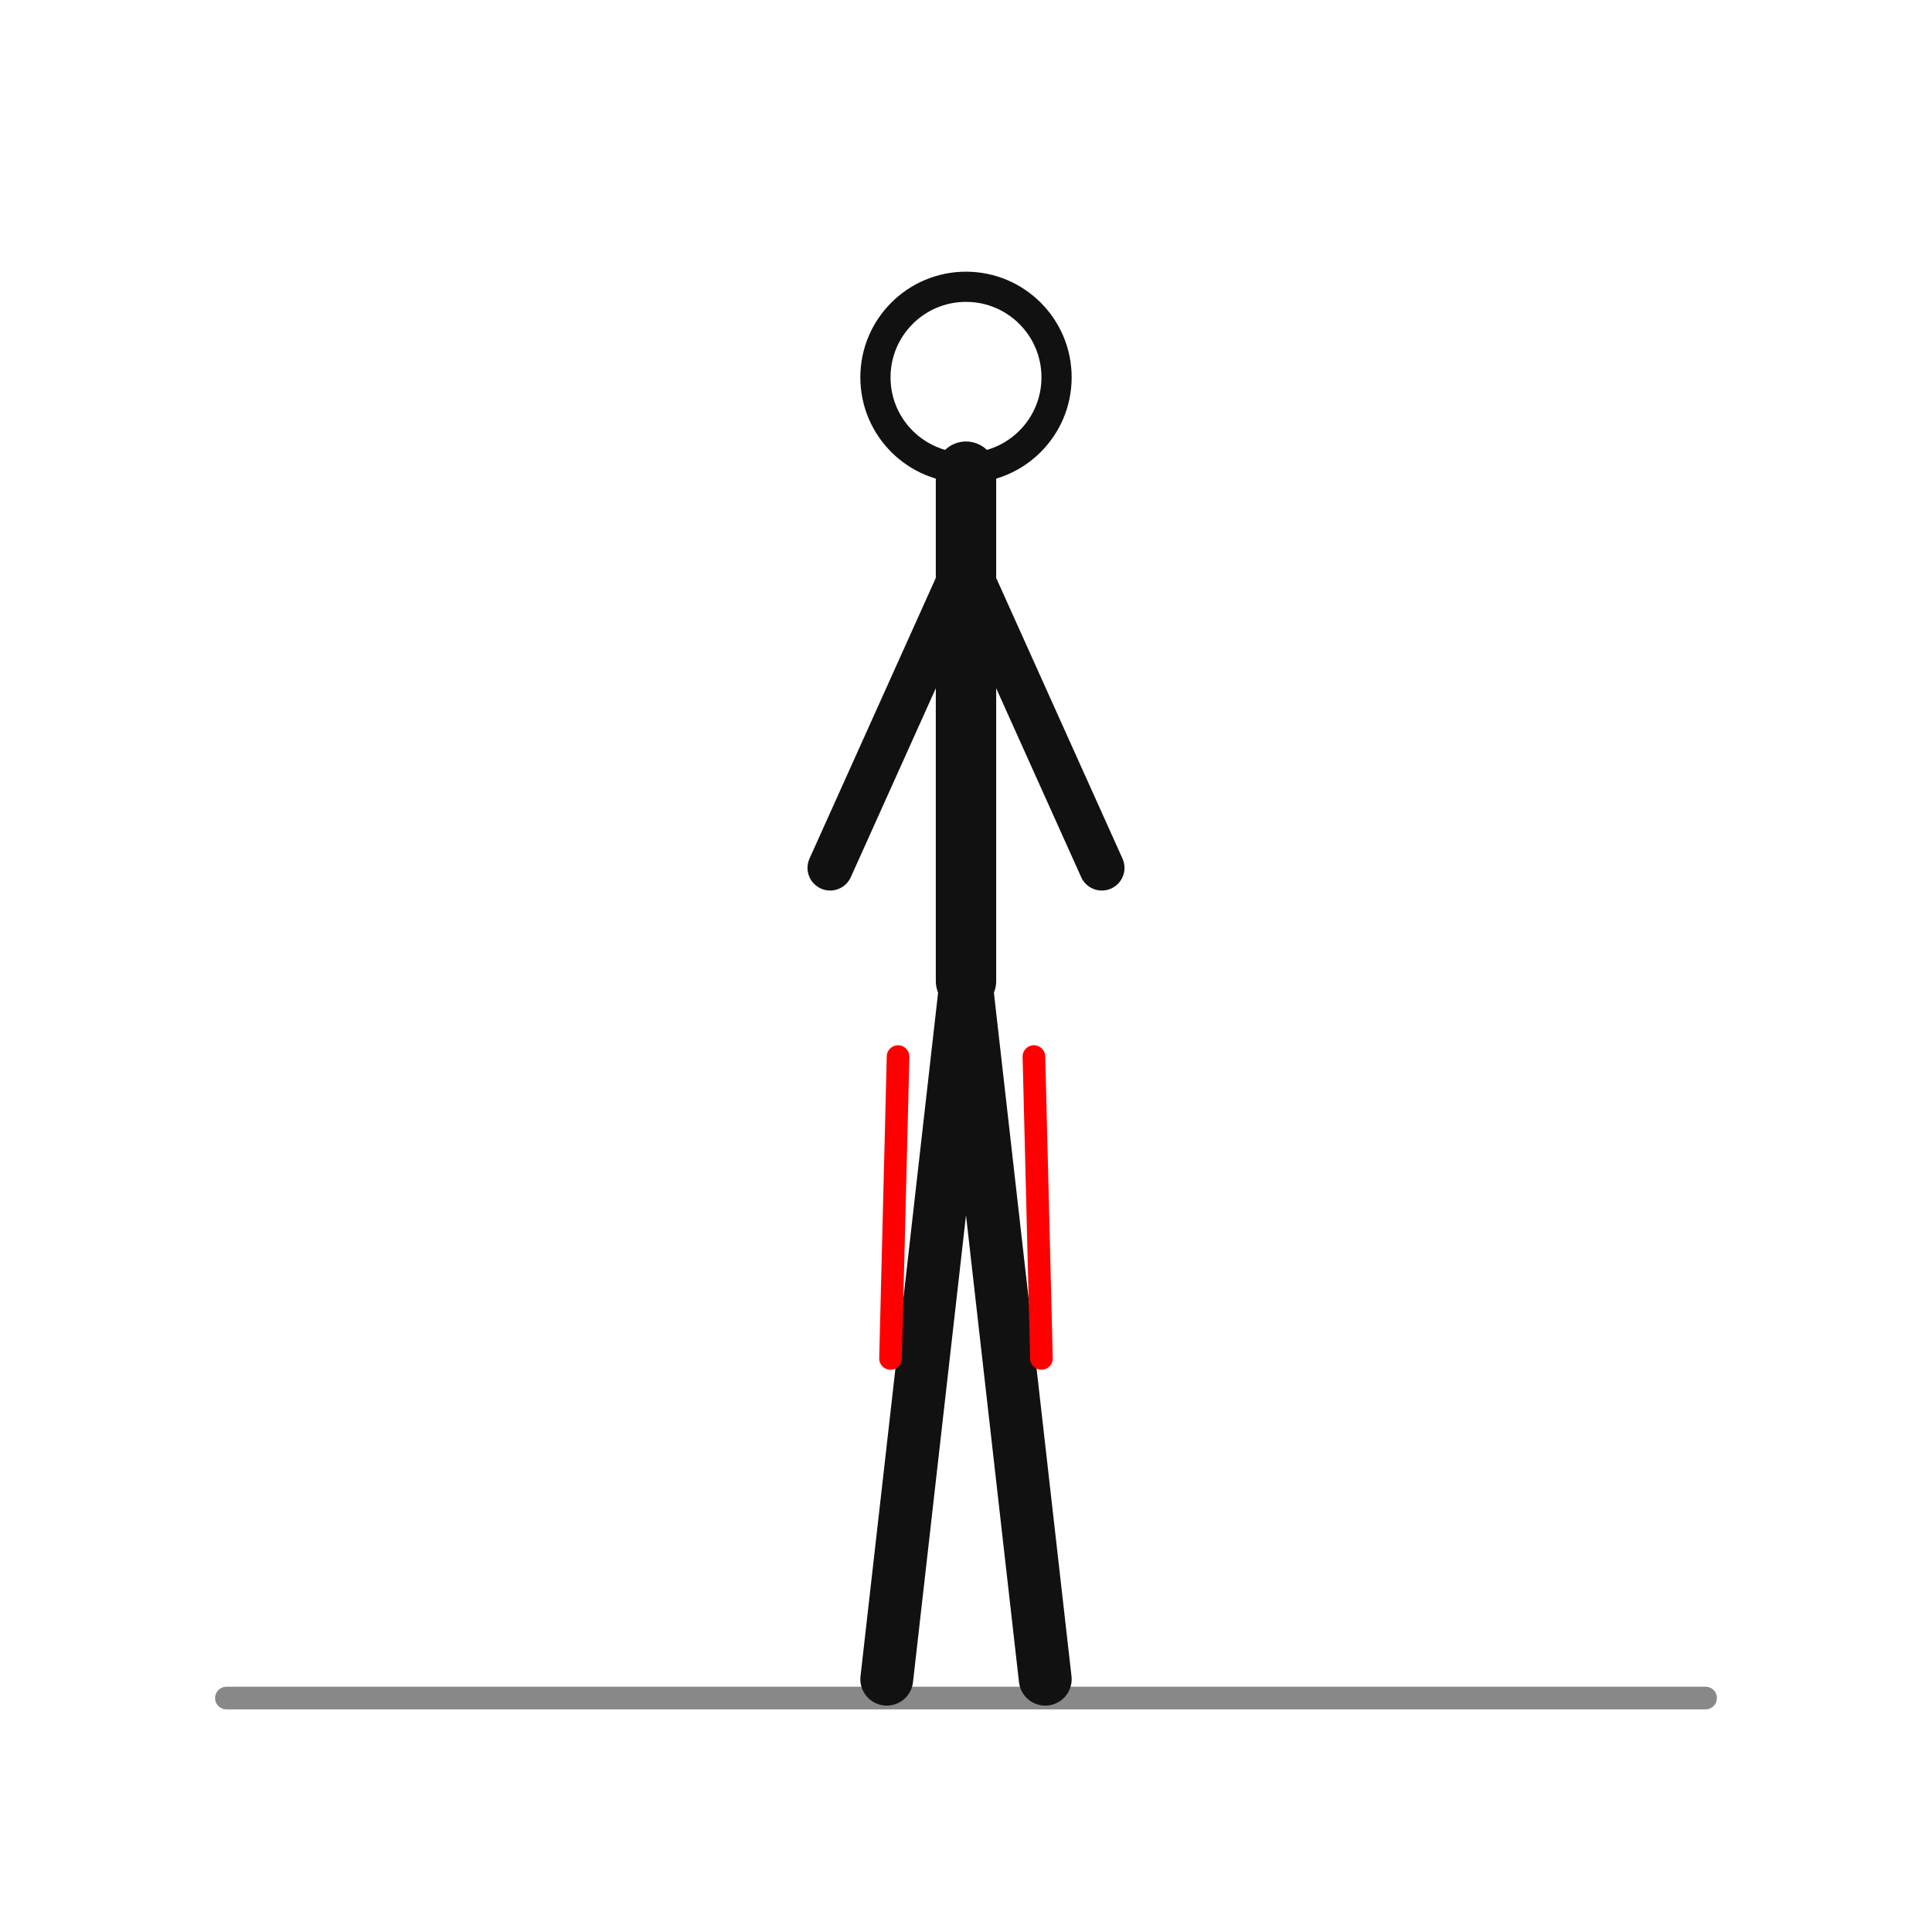
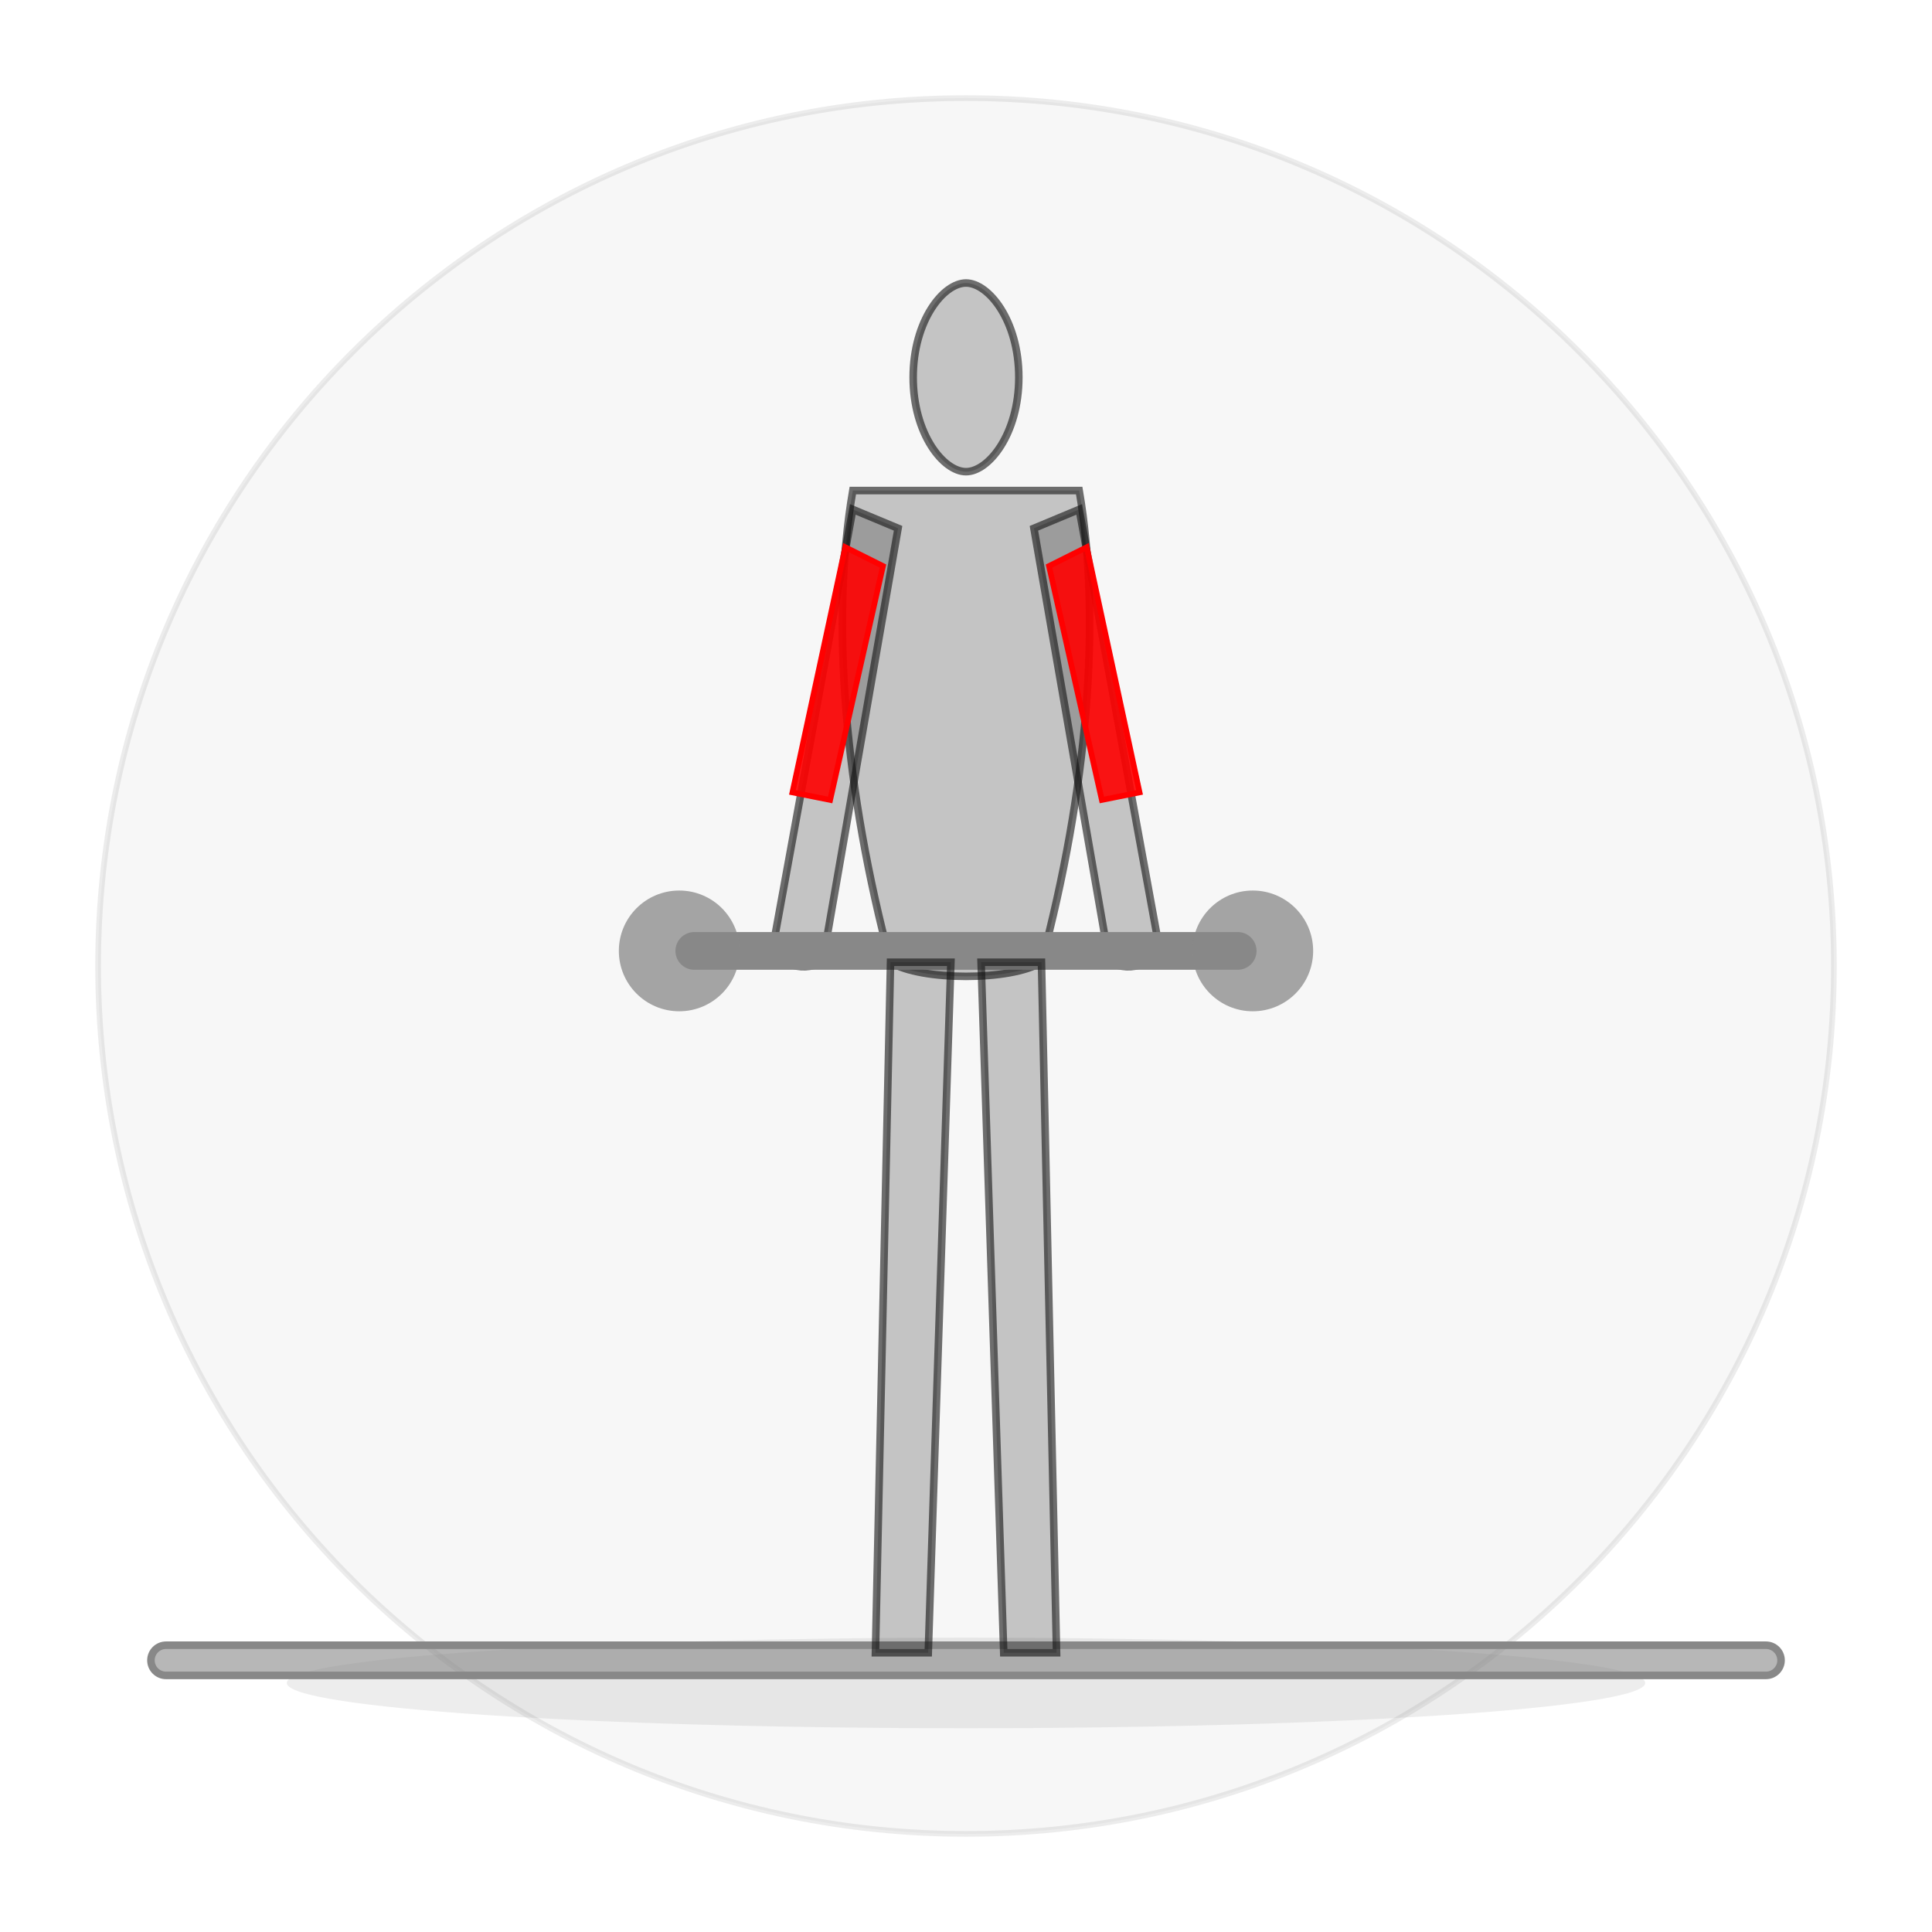
<svg xmlns="http://www.w3.org/2000/svg" viewBox="0 0 512 512">
-   <path stroke="#888888" stroke-width="6" stroke-linecap="round" d="M 60,450 L 452,450" />
-   <circle cx="256" cy="100" r="24" stroke="#111111" stroke-width="8" fill="none" />
-   <path stroke="#111111" stroke-width="16" stroke-linecap="round" d="M 256,125 L 256,260" />
-   <path stroke="#111111" stroke-width="12" stroke-linecap="round" d="M 256,150 L 220,230" />
-   <path stroke="#111111" stroke-width="12" stroke-linecap="round" d="M 256,150 L 292,230" />
-   <path stroke="#111111" stroke-width="14" stroke-linecap="round" d="M 256,260 L 235,445" />
-   <path stroke="#111111" stroke-width="14" stroke-linecap="round" d="M 256,260 L 277,445" />
-   <path stroke="#FF0000" stroke-width="6" stroke-linecap="round" d="M 238,280 L 236,360" />
-   <path stroke="#FF0000" stroke-width="6" stroke-linecap="round" d="M 274,280 L 276,360" />
+   <defs>
+     <marker id="arrow" viewBox="0 0 10 10" refX="5" refY="5" markerWidth="6" markerHeight="6" orient="auto-start-reverse">
+       <path d="M 0 1.5 L 8 5 L 0 8.5 z" fill="#FF0000" />
+     </marker>
+     <marker id="arrow-neutral" viewBox="0 0 10 10" refX="5" refY="5" markerWidth="6" markerHeight="6" orient="auto-start-reverse">
+       <path d="M 0 1.5 L 8 5 L 0 8.5 z" fill="#888888" />
+     </marker>
+   </defs>
+   <circle cx="256" cy="256" r="230" fill="#111111" fill-opacity="0.035" stroke="#111111" stroke-width="1.5" stroke-opacity="0.08" />
+   <ellipse cx="256" cy="446" rx="180" ry="12" fill="#888888" fill-opacity="0.15" />
+   <rect x="40" y="436" width="432" height="8" rx="4" fill="#888888" fill-opacity="0.6" stroke="#888888" stroke-width="2" />
+   <path d="M 242,100 C 242,85 250,75 256,75 C 262,75 270,85 270,100 C 270,115 262,125 256,125 C 250,125 242,115 242,100 Z" fill="#111111" fill-opacity="0.22" stroke="#111111" stroke-width="2" stroke-opacity="0.6" />
+   <path d="M 226,130 C 220,165 224,210 236,255 C 244,260 268,260 276,255 C 288,210 292,165 286,130 Z" fill="#111111" fill-opacity="0.22" stroke="#111111" stroke-width="2" stroke-opacity="0.6" />
+   <path d="M 226,135 L 205,250 C 205,255 212,258 218,255 L 238,140 Z" fill="#111111" fill-opacity="0.22" stroke="#111111" stroke-width="2" stroke-opacity="0.6" />
+   <path d="M 286,135 L 307,250 C 307,255 300,258 294,255 L 274,140 Z" fill="#111111" fill-opacity="0.22" stroke="#111111" stroke-width="2" stroke-opacity="0.6" />
+   <rect x="180" y="248" width="152" height="8" rx="4" fill="#888888" stroke="#888888" stroke-width="2" />
+   <circle cx="180" cy="252" r="16" fill="#888888" fill-opacity="0.75" />
+   <circle cx="332" cy="252" r="16" fill="#888888" fill-opacity="0.75" />
+   <path d="M 236,255 L 232,438 L 246,438 L 252,255 Z" fill="#111111" fill-opacity="0.22" stroke="#111111" stroke-width="2" stroke-opacity="0.6" />
+   <path d="M 276,255 L 280,438 L 266,438 L 260,255 Z" fill="#111111" fill-opacity="0.22" stroke="#111111" stroke-width="2" stroke-opacity="0.6" />
+   <path d="M 224,145 L 210,210 L 220,212 L 234,150 Z" fill="#FF0000" fill-opacity="0.9" stroke="#FF0000" stroke-width="1.5" />
+   <path d="M 288,145 L 302,210 L 292,212 L 278,150 Z" fill="#FF0000" fill-opacity="0.9" stroke="#FF0000" stroke-width="1.5" />
</svg>
